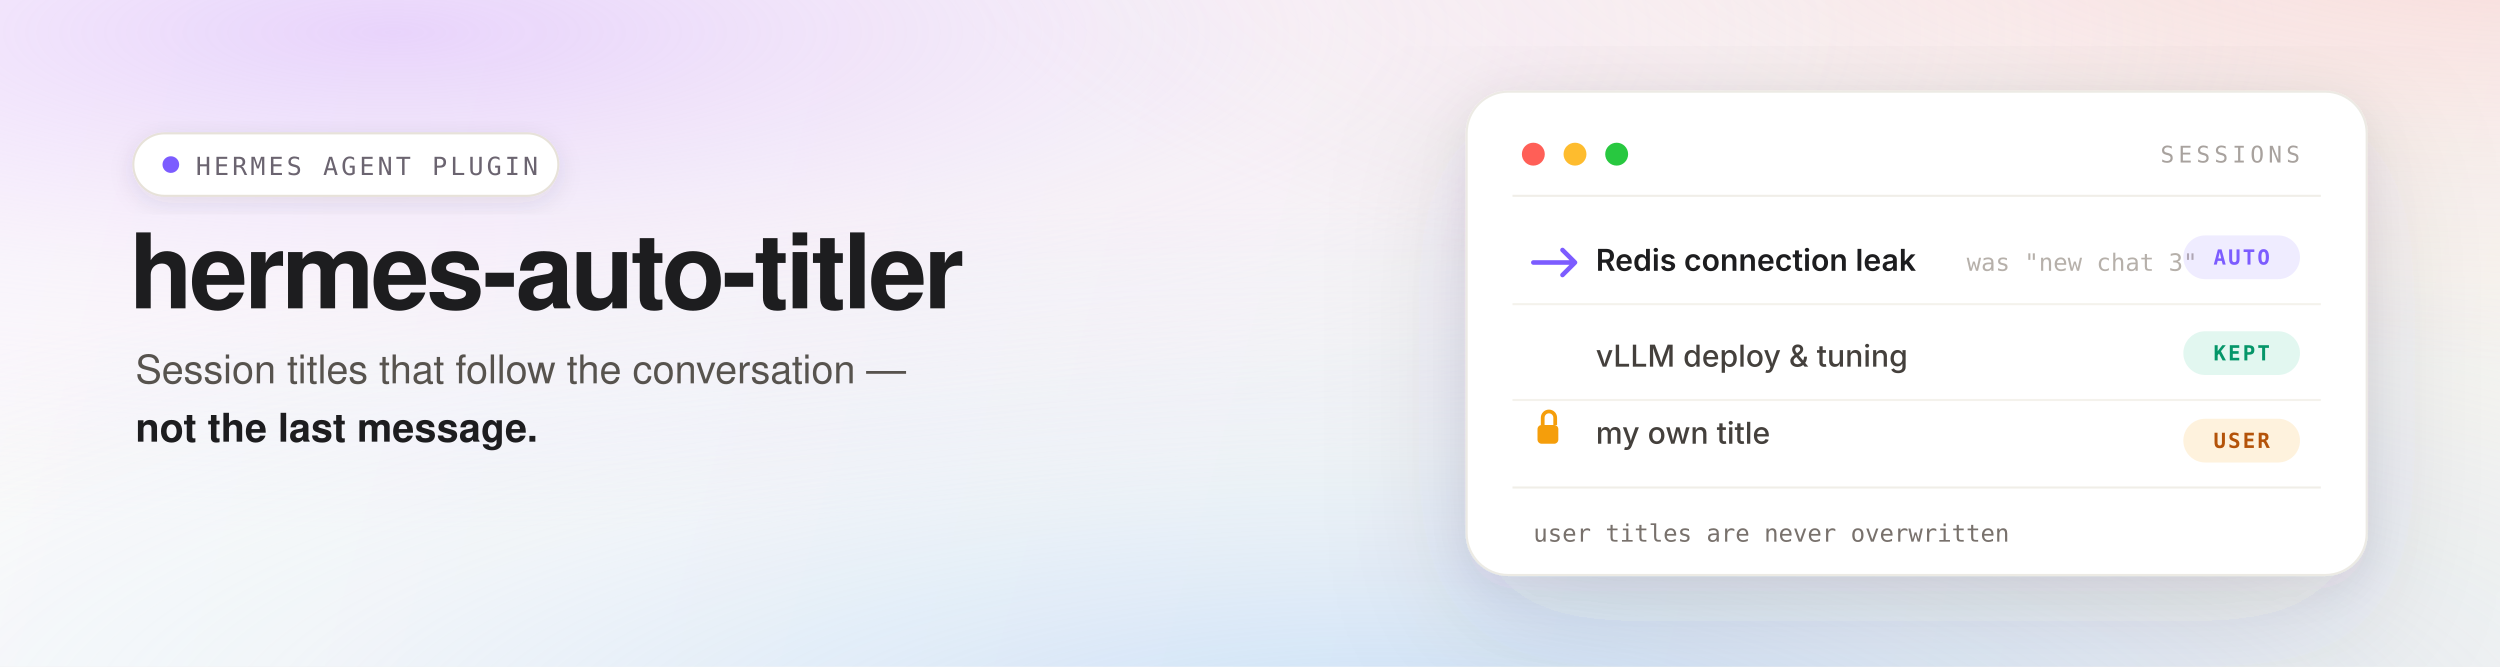
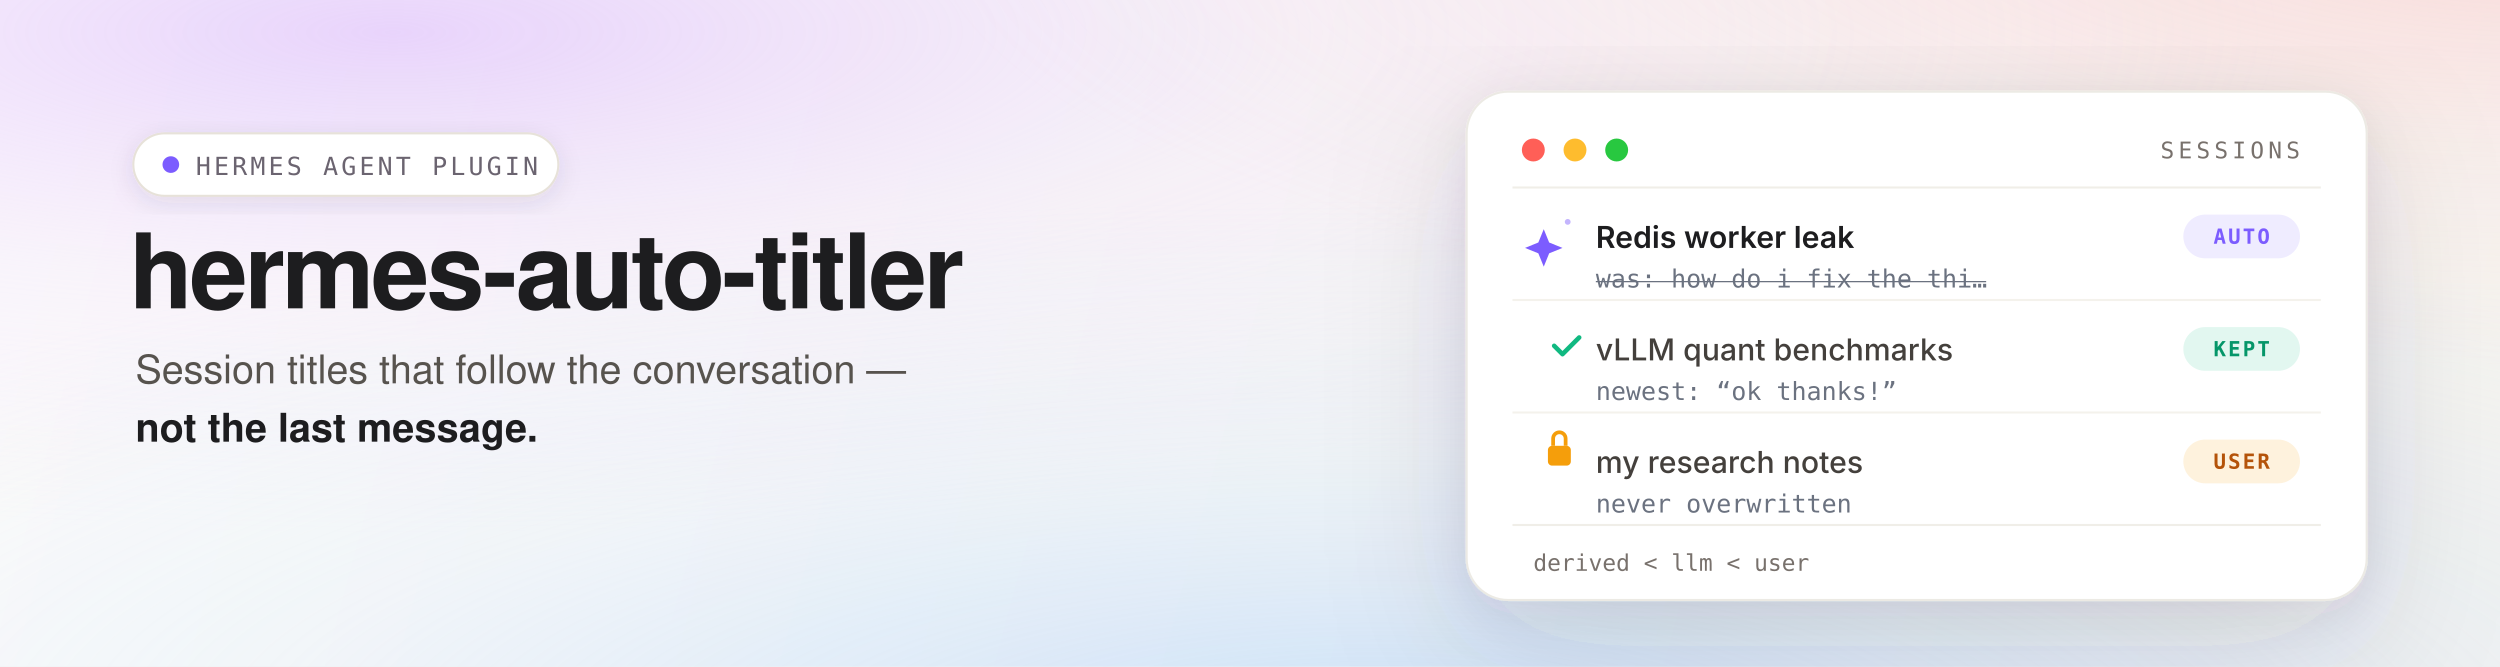
<svg xmlns="http://www.w3.org/2000/svg" width="1200" height="320" viewBox="0 0 1200 320" fill="none" role="img" aria-label="hermes-auto-titler — session titles that follow the conversation">
  <defs>
    <linearGradient id="bg2" x1="0" y1="0" x2="1200" y2="320" gradientUnits="userSpaceOnUse">
      <stop offset="0" stop-color="#fdfcfa" />
      <stop offset="1" stop-color="#f6f4ef" />
    </linearGradient>
    <radialGradient id="glowA" cx="0.16" cy="0.05" r="0.75">
      <stop offset="0" stop-color="#d8b4fe" stop-opacity="0.55" />
      <stop offset="0.5" stop-color="#e9d5ff" stop-opacity="0.22" />
      <stop offset="1" stop-color="#e9d5ff" stop-opacity="0" />
    </radialGradient>
    <radialGradient id="glowB" cx="0.55" cy="1.1" r="0.8">
      <stop offset="0" stop-color="#93c5fd" stop-opacity="0.45" />
      <stop offset="0.55" stop-color="#bfdbfe" stop-opacity="0.18" />
      <stop offset="1" stop-color="#bfdbfe" stop-opacity="0" />
    </radialGradient>
    <radialGradient id="glowC" cx="1.02" cy="-0.1" r="0.65">
      <stop offset="0" stop-color="#fda4af" stop-opacity="0.35" />
      <stop offset="0.6" stop-color="#fecdd3" stop-opacity="0.12" />
      <stop offset="1" stop-color="#fecdd3" stop-opacity="0" />
    </radialGradient>
    <filter id="cardshadow" x="-25%" y="-25%" width="150%" height="160%">
      <feDropShadow dx="0" dy="6" stdDeviation="10" flood-color="#3b3554" flood-opacity="0.07" />
    </filter>
    <filter id="cardshadow2" x="-25%" y="-25%" width="150%" height="160%">
      <feDropShadow dx="0" dy="22" stdDeviation="34" flood-color="#3b3554" flood-opacity="0.13" />
    </filter>
    <filter id="pillshadow" x="-30%" y="-30%" width="160%" height="160%">
      <feDropShadow dx="0" dy="3" stdDeviation="6" flood-color="#3b3554" flood-opacity="0.10" />
    </filter>
  </defs>
  <rect width="1200" height="320" fill="url(#bg2)" />
  <rect width="1200" height="320" fill="url(#glowA)" />
  <rect width="1200" height="320" fill="url(#glowB)" />
  <rect width="1200" height="320" fill="url(#glowC)" />
  <g filter="url(#pillshadow)">
    <rect x="64" y="64" width="204" height="30" rx="15" fill="#ffffff" stroke="#e7e2d9" />
  </g>
  <circle cx="82" cy="79" r="4" fill="#7c5cff" />
  <text x="94" y="84" font-family="ui-monospace, SFMono-Regular, Menlo, Consolas, monospace" font-size="12" letter-spacing="1.5" fill="#6b6470">HERMES AGENT PLUGIN</text>
  <text x="62" y="148" font-family="-apple-system, BlinkMacSystemFont, 'SF Pro Display', 'Segoe UI', Helvetica, sans-serif" font-size="50" font-weight="700" letter-spacing="-1.5" fill="#1d1d1f">hermes-auto-titler</text>
  <text x="65" y="184" font-family="-apple-system, BlinkMacSystemFont, 'SF Pro Display', 'Segoe UI', Helvetica, sans-serif" font-size="19" font-weight="500" fill="#57534e">Session titles that follow the conversation —</text>
  <text x="65" y="212" font-family="-apple-system, BlinkMacSystemFont, 'SF Pro Display', 'Segoe UI', Helvetica, sans-serif" font-size="19" font-weight="700" fill="#1d1d1f">not the last message.</text>
  <g filter="url(#cardshadow)">
    <g filter="url(#cardshadow2)">
-       <rect x="704" y="44" width="432" height="232" rx="20" fill="#ffffff" stroke="#eceae4" />
+       <rect x="704" y="44" width="432" height="244" rx="20" fill="#ffffff" stroke="#eceae4" />
    </g>
  </g>
-   <circle cx="736" cy="74" r="5.5" fill="#ff5f57" />
-   <circle cx="756" cy="74" r="5.5" fill="#febc2e" />
-   <circle cx="776" cy="74" r="5.5" fill="#28c840" />
-   <text x="1104" y="78" text-anchor="end" font-family="ui-monospace, SFMono-Regular, Menlo, Consolas, monospace" font-size="11" letter-spacing="2" fill="#a8a29e">SESSIONS</text>
-   <line x1="726" y1="94" x2="1114" y2="94" stroke="#f0eee8" />
-   <path d="M736 126 h20 m0 0 l-6 -6 m6 6 l-6 6" stroke="#7c5cff" stroke-width="2.2" stroke-linecap="round" stroke-linejoin="round" />
-   <text x="766" y="130" font-family="-apple-system, BlinkMacSystemFont, 'SF Pro Text', 'PingFang SC', sans-serif" font-size="14.5" font-weight="600" fill="#1d1d1f">Redis connection leak</text>
-   <text x="944" y="130" font-family="ui-monospace, SFMono-Regular, Menlo, Consolas, monospace" font-size="11.5" fill="#b6b0aa">was "new chat 3"</text>
-   <rect x="1048" y="113" width="56" height="21" rx="10.5" fill="#7c5cff" fill-opacity="0.12" />
-   <text x="1076" y="127" text-anchor="middle" font-family="ui-monospace, SFMono-Regular, Menlo, Consolas, monospace" font-size="10" letter-spacing="1" fill="#7c5cff" font-weight="600">AUTO</text>
-   <line x1="726" y1="146" x2="1114" y2="146" stroke="#f4f2ec" />
-   <text x="766" y="176" font-family="-apple-system, BlinkMacSystemFont, 'SF Pro Text', 'PingFang SC', sans-serif" font-size="14.5" font-weight="500" fill="#44403c">vLLM deploy &amp; tuning</text>
-   <rect x="1048" y="159" width="56" height="21" rx="10.5" fill="#10b981" fill-opacity="0.12" />
-   <text x="1076" y="173" text-anchor="middle" font-family="ui-monospace, SFMono-Regular, Menlo, Consolas, monospace" font-size="10" letter-spacing="1" fill="#059669" font-weight="600">KEPT</text>
-   <line x1="726" y1="192" x2="1114" y2="192" stroke="#f4f2ec" />
-   <rect x="738" y="204" width="10" height="9" rx="2" fill="#f59e0b" />
-   <path d="M740.5 204 v-3.5 a3 3 0 0 1 6 0 v3.5" stroke="#f59e0b" stroke-width="1.8" fill="none" />
-   <text x="766" y="213" font-family="-apple-system, BlinkMacSystemFont, 'SF Pro Text', 'PingFang SC', sans-serif" font-size="14.5" font-weight="500" fill="#44403c">my own title</text>
-   <rect x="1048" y="201" width="56" height="21" rx="10.5" fill="#f59e0b" fill-opacity="0.14" />
-   <text x="1076" y="215" text-anchor="middle" font-family="ui-monospace, SFMono-Regular, Menlo, Consolas, monospace" font-size="10" letter-spacing="1" fill="#b45309" font-weight="600">USER</text>
-   <line x1="726" y1="234" x2="1114" y2="234" stroke="#f0eee8" />
-   <text x="736" y="260" font-family="ui-monospace, SFMono-Regular, Menlo, Consolas, monospace" font-size="11.5" fill="#78716c">user titles are never overwritten</text>
+   <circle cx="736" cy="72" r="5.5" fill="#ff5f57" />
+   <circle cx="756" cy="72" r="5.5" fill="#febc2e" />
+   <circle cx="776" cy="72" r="5.5" fill="#28c840" />
+   <text x="1104" y="76" text-anchor="end" font-family="ui-monospace, SFMono-Regular, Menlo, Consolas, monospace" font-size="11" letter-spacing="2" fill="#78716c">SESSIONS</text>
+   <line x1="726" y1="90" x2="1114" y2="90" stroke="#f0eee8" />
+   <path d="M741 110 l2.6 6.4 6.4 2.6 -6.4 2.6 -2.6 6.4 -2.6 -6.4 -6.4 -2.6 6.4 -2.6 z" fill="#7c5cff" />
+   <circle cx="752.5" cy="106.5" r="1.4" fill="#c4b5fd" />
+   <text x="766" y="119" font-family="-apple-system, BlinkMacSystemFont, 'SF Pro Text', 'PingFang SC', sans-serif" font-size="14.5" font-weight="600" fill="#1d1d1f">Redis worker leak</text>
+   <rect x="1048" y="103" width="56" height="21" rx="10.5" fill="#7c5cff" fill-opacity="0.12" />
+   <text x="1076" y="117" text-anchor="middle" font-family="ui-monospace, SFMono-Regular, Menlo, Consolas, monospace" font-size="10" letter-spacing="1" fill="#7c5cff" font-weight="600">AUTO</text>
+   <text x="766" y="138" font-family="ui-monospace, SFMono-Regular, Menlo, Consolas, monospace" font-size="12" fill="#6b7280" text-decoration="line-through">was: how do i fix the thi…</text>
+   <line x1="726" y1="144" x2="1114" y2="144" stroke="#f4f2ec" />
+   <path d="M746 166 l4 4 8 -8" stroke="#10b981" stroke-width="2.2" stroke-linecap="round" stroke-linejoin="round" />
+   <text x="766" y="173" font-family="-apple-system, BlinkMacSystemFont, 'SF Pro Text', 'PingFang SC', sans-serif" font-size="14.5" font-weight="500" fill="#44403c">vLLM quant benchmarks</text>
+   <rect x="1048" y="157" width="56" height="21" rx="10.5" fill="#10b981" fill-opacity="0.12" />
+   <text x="1076" y="171" text-anchor="middle" font-family="ui-monospace, SFMono-Regular, Menlo, Consolas, monospace" font-size="10" letter-spacing="1" fill="#059669" font-weight="600">KEPT</text>
+   <text x="766" y="192" font-family="ui-monospace, SFMono-Regular, Menlo, Consolas, monospace" font-size="12" fill="#6b7280">newest: “ok thanks!”</text>
+   <line x1="726" y1="198" x2="1114" y2="198" stroke="#f4f2ec" />
+   <rect x="743" y="214" width="11" height="9.5" rx="2" fill="#f59e0b" />
+   <path d="M745.5 214 v-3.5 a3 3 0 0 1 6 0 v3.5" stroke="#f59e0b" stroke-width="1.8" fill="none" />
+   <text x="766" y="227" font-family="-apple-system, BlinkMacSystemFont, 'SF Pro Text', 'PingFang SC', sans-serif" font-size="14.5" font-weight="500" fill="#44403c">my research notes</text>
+   <rect x="1048" y="211" width="56" height="21" rx="10.5" fill="#f59e0b" fill-opacity="0.14" />
+   <text x="1076" y="225" text-anchor="middle" font-family="ui-monospace, SFMono-Regular, Menlo, Consolas, monospace" font-size="10" letter-spacing="1" fill="#b45309" font-weight="600">USER</text>
+   <text x="766" y="246" font-family="ui-monospace, SFMono-Regular, Menlo, Consolas, monospace" font-size="12" fill="#6b7280">never overwritten</text>
+   <line x1="726" y1="252" x2="1114" y2="252" stroke="#f0eee8" />
+   <text x="736" y="274" font-family="ui-monospace, SFMono-Regular, Menlo, Consolas, monospace" font-size="11" fill="#78716c">derived &lt; llm &lt; user</text>
</svg>
